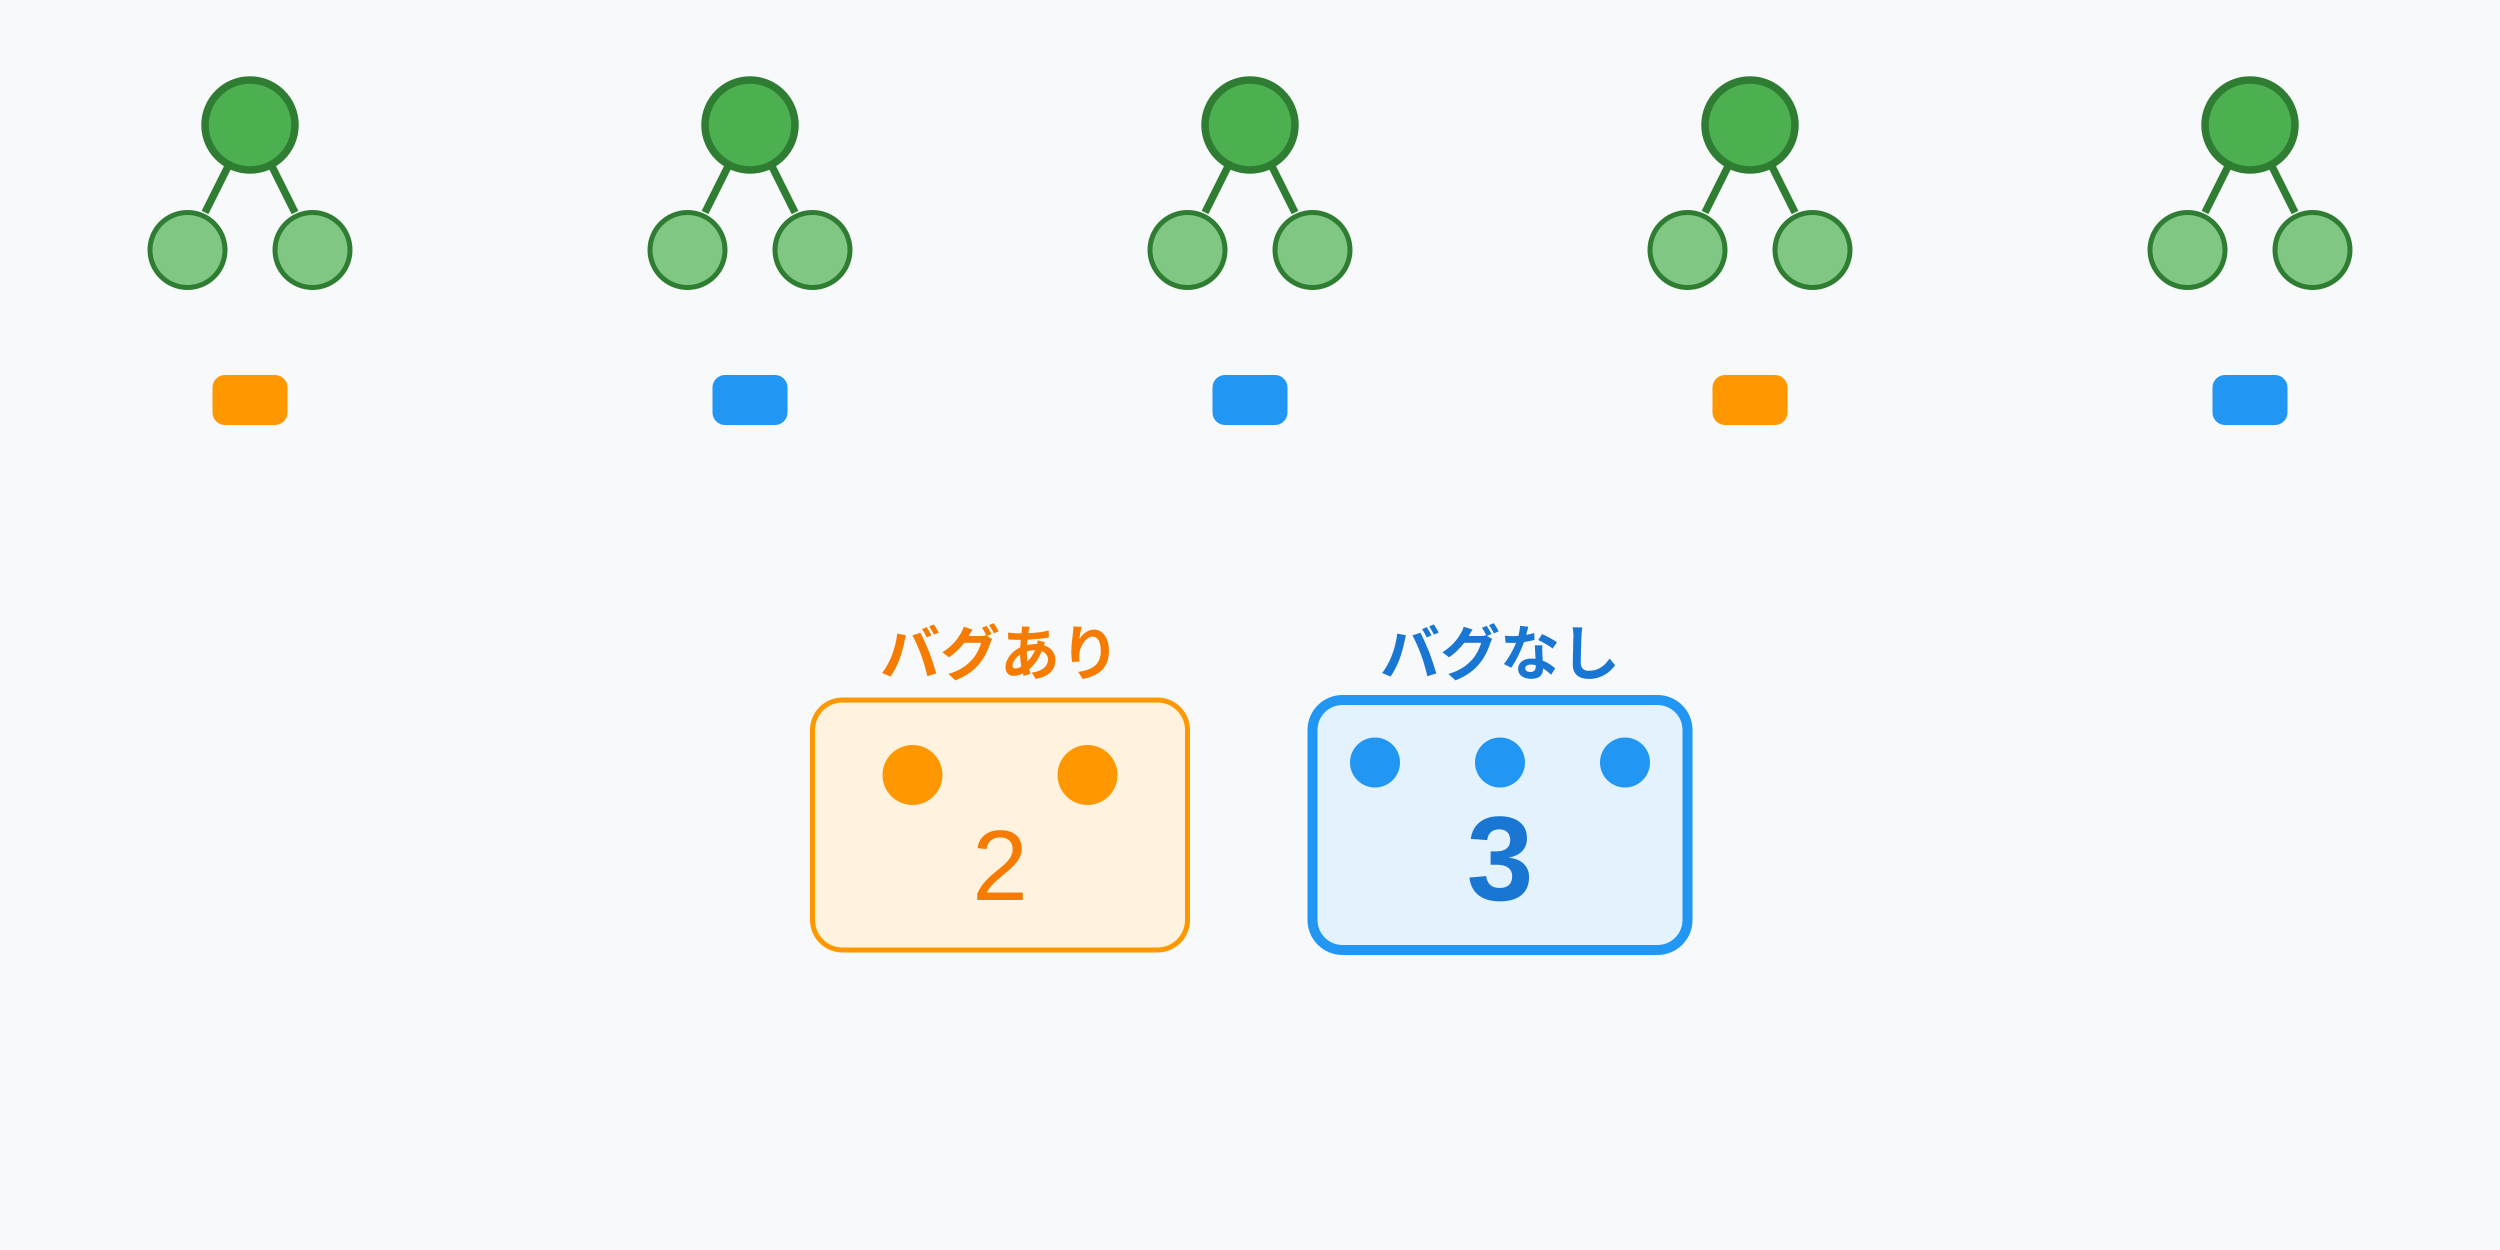
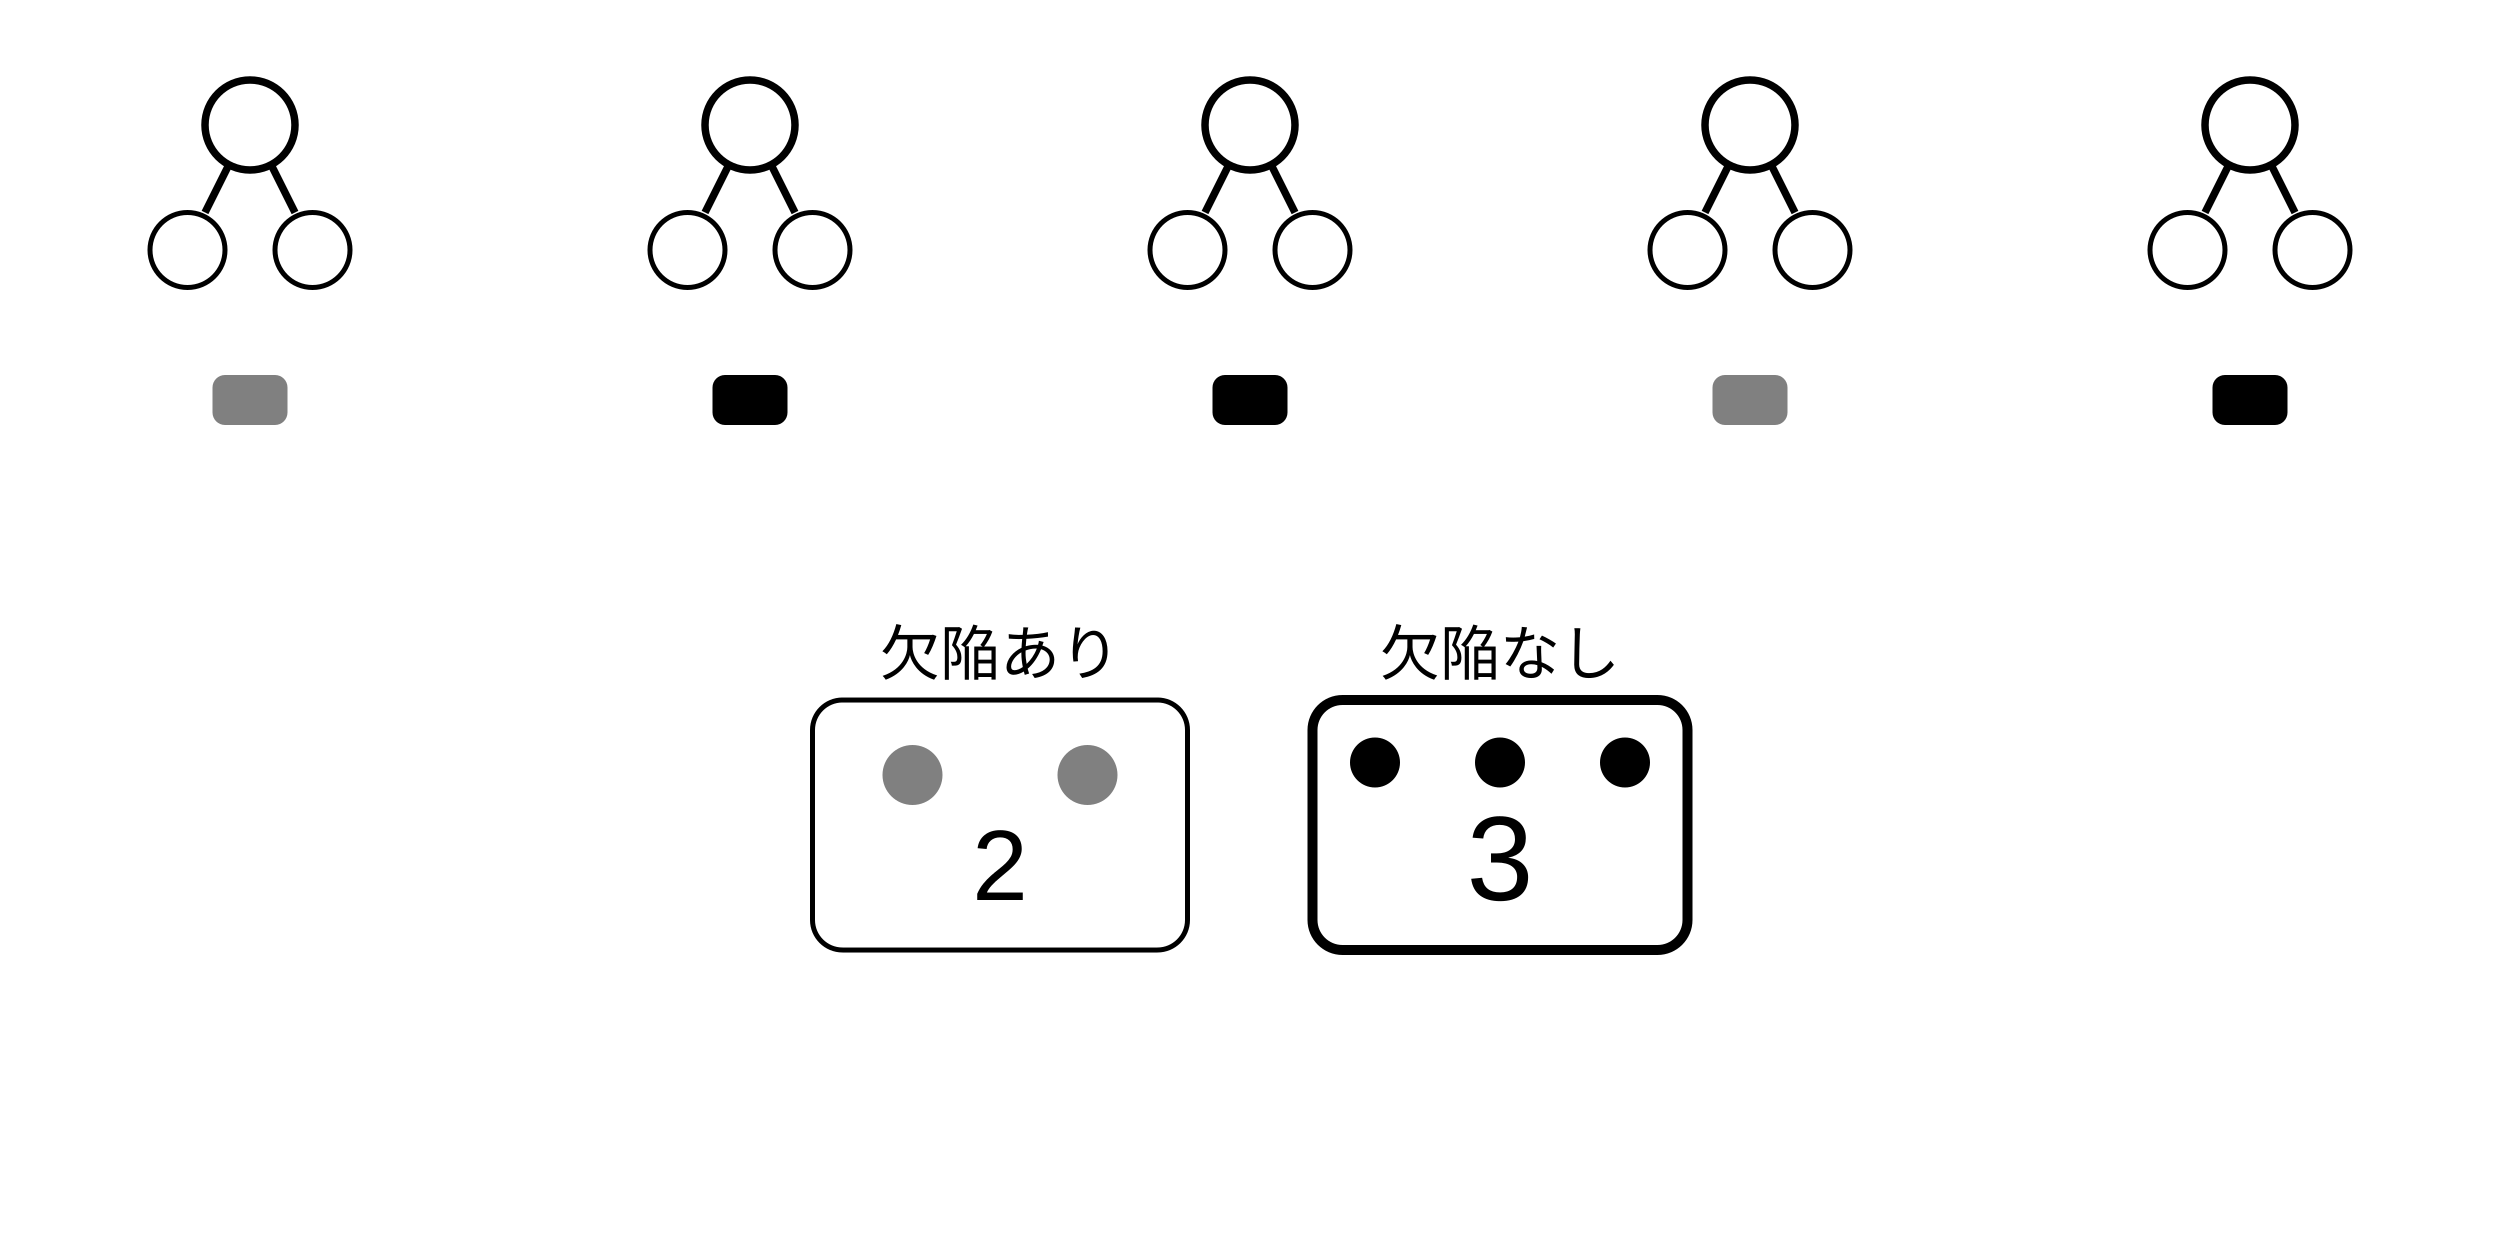
<svg xmlns="http://www.w3.org/2000/svg" viewBox="0 0 1000 500">
  <defs>
    <marker id="arrowhead" markerWidth="10" markerHeight="7" refX="9" refY="3.5" orient="auto">
-       <polygon points="0 0, 10 3.5, 0 7" fill="#333" />
+       <polygon points="0 0, 10 3.5, 0 7" fill="#000000" />
    </marker>
  </defs>
-   <rect width="1000" height="500" fill="#f8f9fa" />
+   <rect width="1000" height="500" fill="#ffffff" />
  <g transform="translate(50, 30)">
-     <circle cx="50" cy="20" r="18" fill="#4caf50" stroke="#2e7d32" stroke-width="3" />
-     <circle cx="25" cy="70" r="15" fill="#81c784" stroke="#2e7d32" stroke-width="2" />
-     <circle cx="75" cy="70" r="15" fill="#81c784" stroke="#2e7d32" stroke-width="2" />
-     <line x1="42" y1="35" x2="32" y2="55" stroke="#2e7d32" stroke-width="3" />
-     <line x1="58" y1="35" x2="68" y2="55" stroke="#2e7d32" stroke-width="3" />
-     <rect x="35" y="120" width="30" height="20" fill="#ff9800" rx="5" />
+     <circle cx="50" cy="20" r="18" fill="#ffffff" stroke="#000000" stroke-width="3" />
+     <circle cx="25" cy="70" r="15" fill="#ffffff" stroke="#000000" stroke-width="2" />
+     <circle cx="75" cy="70" r="15" fill="#ffffff" stroke="#000000" stroke-width="2" />
+     <line x1="42" y1="35" x2="32" y2="55" stroke="#000000" stroke-width="3" />
+     <line x1="58" y1="35" x2="68" y2="55" stroke="#000000" stroke-width="3" />
+     <rect x="35" y="120" width="30" height="20" fill="#808080" rx="5" />
  </g>
  <g transform="translate(250, 30)">
-     <circle cx="50" cy="20" r="18" fill="#4caf50" stroke="#2e7d32" stroke-width="3" />
-     <circle cx="25" cy="70" r="15" fill="#81c784" stroke="#2e7d32" stroke-width="2" />
-     <circle cx="75" cy="70" r="15" fill="#81c784" stroke="#2e7d32" stroke-width="2" />
-     <line x1="42" y1="35" x2="32" y2="55" stroke="#2e7d32" stroke-width="3" />
-     <line x1="58" y1="35" x2="68" y2="55" stroke="#2e7d32" stroke-width="3" />
-     <rect x="35" y="120" width="30" height="20" fill="#2196f3" rx="5" />
+     <circle cx="50" cy="20" r="18" fill="#ffffff" stroke="#000000" stroke-width="3" />
+     <circle cx="25" cy="70" r="15" fill="#ffffff" stroke="#000000" stroke-width="2" />
+     <circle cx="75" cy="70" r="15" fill="#ffffff" stroke="#000000" stroke-width="2" />
+     <line x1="42" y1="35" x2="32" y2="55" stroke="#000000" stroke-width="3" />
+     <line x1="58" y1="35" x2="68" y2="55" stroke="#000000" stroke-width="3" />
+     <rect x="35" y="120" width="30" height="20" fill="#000000" rx="5" />
  </g>
  <g transform="translate(450, 30)">
-     <circle cx="50" cy="20" r="18" fill="#4caf50" stroke="#2e7d32" stroke-width="3" />
-     <circle cx="25" cy="70" r="15" fill="#81c784" stroke="#2e7d32" stroke-width="2" />
-     <circle cx="75" cy="70" r="15" fill="#81c784" stroke="#2e7d32" stroke-width="2" />
-     <line x1="42" y1="35" x2="32" y2="55" stroke="#2e7d32" stroke-width="3" />
-     <line x1="58" y1="35" x2="68" y2="55" stroke="#2e7d32" stroke-width="3" />
-     <rect x="35" y="120" width="30" height="20" fill="#2196f3" rx="5" />
+     <circle cx="50" cy="20" r="18" fill="#ffffff" stroke="#000000" stroke-width="3" />
+     <circle cx="25" cy="70" r="15" fill="#ffffff" stroke="#000000" stroke-width="2" />
+     <circle cx="75" cy="70" r="15" fill="#ffffff" stroke="#000000" stroke-width="2" />
+     <line x1="42" y1="35" x2="32" y2="55" stroke="#000000" stroke-width="3" />
+     <line x1="58" y1="35" x2="68" y2="55" stroke="#000000" stroke-width="3" />
+     <rect x="35" y="120" width="30" height="20" fill="#000000" rx="5" />
  </g>
  <g transform="translate(650, 30)">
-     <circle cx="50" cy="20" r="18" fill="#4caf50" stroke="#2e7d32" stroke-width="3" />
-     <circle cx="25" cy="70" r="15" fill="#81c784" stroke="#2e7d32" stroke-width="2" />
-     <circle cx="75" cy="70" r="15" fill="#81c784" stroke="#2e7d32" stroke-width="2" />
-     <line x1="42" y1="35" x2="32" y2="55" stroke="#2e7d32" stroke-width="3" />
-     <line x1="58" y1="35" x2="68" y2="55" stroke="#2e7d32" stroke-width="3" />
-     <rect x="35" y="120" width="30" height="20" fill="#ff9800" rx="5" />
+     <circle cx="50" cy="20" r="18" fill="#ffffff" stroke="#000000" stroke-width="3" />
+     <circle cx="25" cy="70" r="15" fill="#ffffff" stroke="#000000" stroke-width="2" />
+     <circle cx="75" cy="70" r="15" fill="#ffffff" stroke="#000000" stroke-width="2" />
+     <line x1="42" y1="35" x2="32" y2="55" stroke="#000000" stroke-width="3" />
+     <line x1="58" y1="35" x2="68" y2="55" stroke="#000000" stroke-width="3" />
+     <rect x="35" y="120" width="30" height="20" fill="#808080" rx="5" />
  </g>
  <g transform="translate(850, 30)">
-     <circle cx="50" cy="20" r="18" fill="#4caf50" stroke="#2e7d32" stroke-width="3" />
-     <circle cx="25" cy="70" r="15" fill="#81c784" stroke="#2e7d32" stroke-width="2" />
-     <circle cx="75" cy="70" r="15" fill="#81c784" stroke="#2e7d32" stroke-width="2" />
-     <line x1="42" y1="35" x2="32" y2="55" stroke="#2e7d32" stroke-width="3" />
-     <line x1="58" y1="35" x2="68" y2="55" stroke="#2e7d32" stroke-width="3" />
-     <rect x="35" y="120" width="30" height="20" fill="#2196f3" rx="5" />
+     <circle cx="50" cy="20" r="18" fill="#ffffff" stroke="#000000" stroke-width="3" />
+     <circle cx="25" cy="70" r="15" fill="#ffffff" stroke="#000000" stroke-width="2" />
+     <circle cx="75" cy="70" r="15" fill="#ffffff" stroke="#000000" stroke-width="2" />
+     <line x1="42" y1="35" x2="32" y2="55" stroke="#000000" stroke-width="3" />
+     <line x1="58" y1="35" x2="68" y2="55" stroke="#000000" stroke-width="3" />
+     <rect x="35" y="120" width="30" height="20" fill="#000000" rx="5" />
  </g>
  <g transform="translate(325, 280)">
-     <text x="75" y="-10" text-anchor="middle" font-family="Arial" font-size="24" font-weight="bold" fill="#f57c00">バグあり</text>
-     <rect x="0" y="0" width="150" height="100" fill="#fff3e0" stroke="#ff9800" stroke-width="2" rx="12" />
-     <circle cx="40" cy="30" r="12" fill="#ff9800" />
-     <circle cx="110" cy="30" r="12" fill="#ff9800" />
-     <text x="75" y="80" text-anchor="middle" font-family="Arial" font-size="40" font-weight="normal" fill="#f57c00">2</text>
-     <text x="275" y="-10" text-anchor="middle" font-family="Arial" font-size="24" font-weight="bold" fill="#1976d2">バグなし</text>
-     <rect x="200" y="0" width="150" height="100" fill="#e3f2fd" stroke="#2196f3" stroke-width="4" rx="12" />
-     <circle cx="225" cy="25" r="10" fill="#2196f3" />
-     <circle cx="275" cy="25" r="10" fill="#2196f3" />
-     <circle cx="325" cy="25" r="10" fill="#2196f3" />
-     <text x="275" y="80" text-anchor="middle" font-family="Arial" font-size="48" font-weight="bold" fill="#1976d2">3</text>
+     <text x="75" y="-10" text-anchor="middle" font-family="Arial" font-size="24" font-weight="normal" fill="#000000">欠陥あり</text>
+     <rect x="0" y="0" width="150" height="100" fill="#ffffff" stroke="#000000" stroke-width="2" rx="12" />
+     <circle cx="40" cy="30" r="12" fill="#808080" />
+     <circle cx="110" cy="30" r="12" fill="#808080" />
+     <text x="75" y="80" text-anchor="middle" font-family="Arial" font-size="40" font-weight="normal" fill="#000000">2</text>
+     <text x="275" y="-10" text-anchor="middle" font-family="Arial" font-size="24" font-weight="normal" fill="#000000">欠陥なし</text>
+     <rect x="200" y="0" width="150" height="100" fill="#ffffff" stroke="#000000" stroke-width="4" rx="12" />
+     <circle cx="225" cy="25" r="10" fill="#000000" />
+     <circle cx="275" cy="25" r="10" fill="#000000" />
+     <circle cx="325" cy="25" r="10" fill="#000000" />
+     <text x="275" y="80" text-anchor="middle" font-family="Arial" font-size="48" font-weight="normal" fill="#000000">3</text>
  </g>
</svg>
